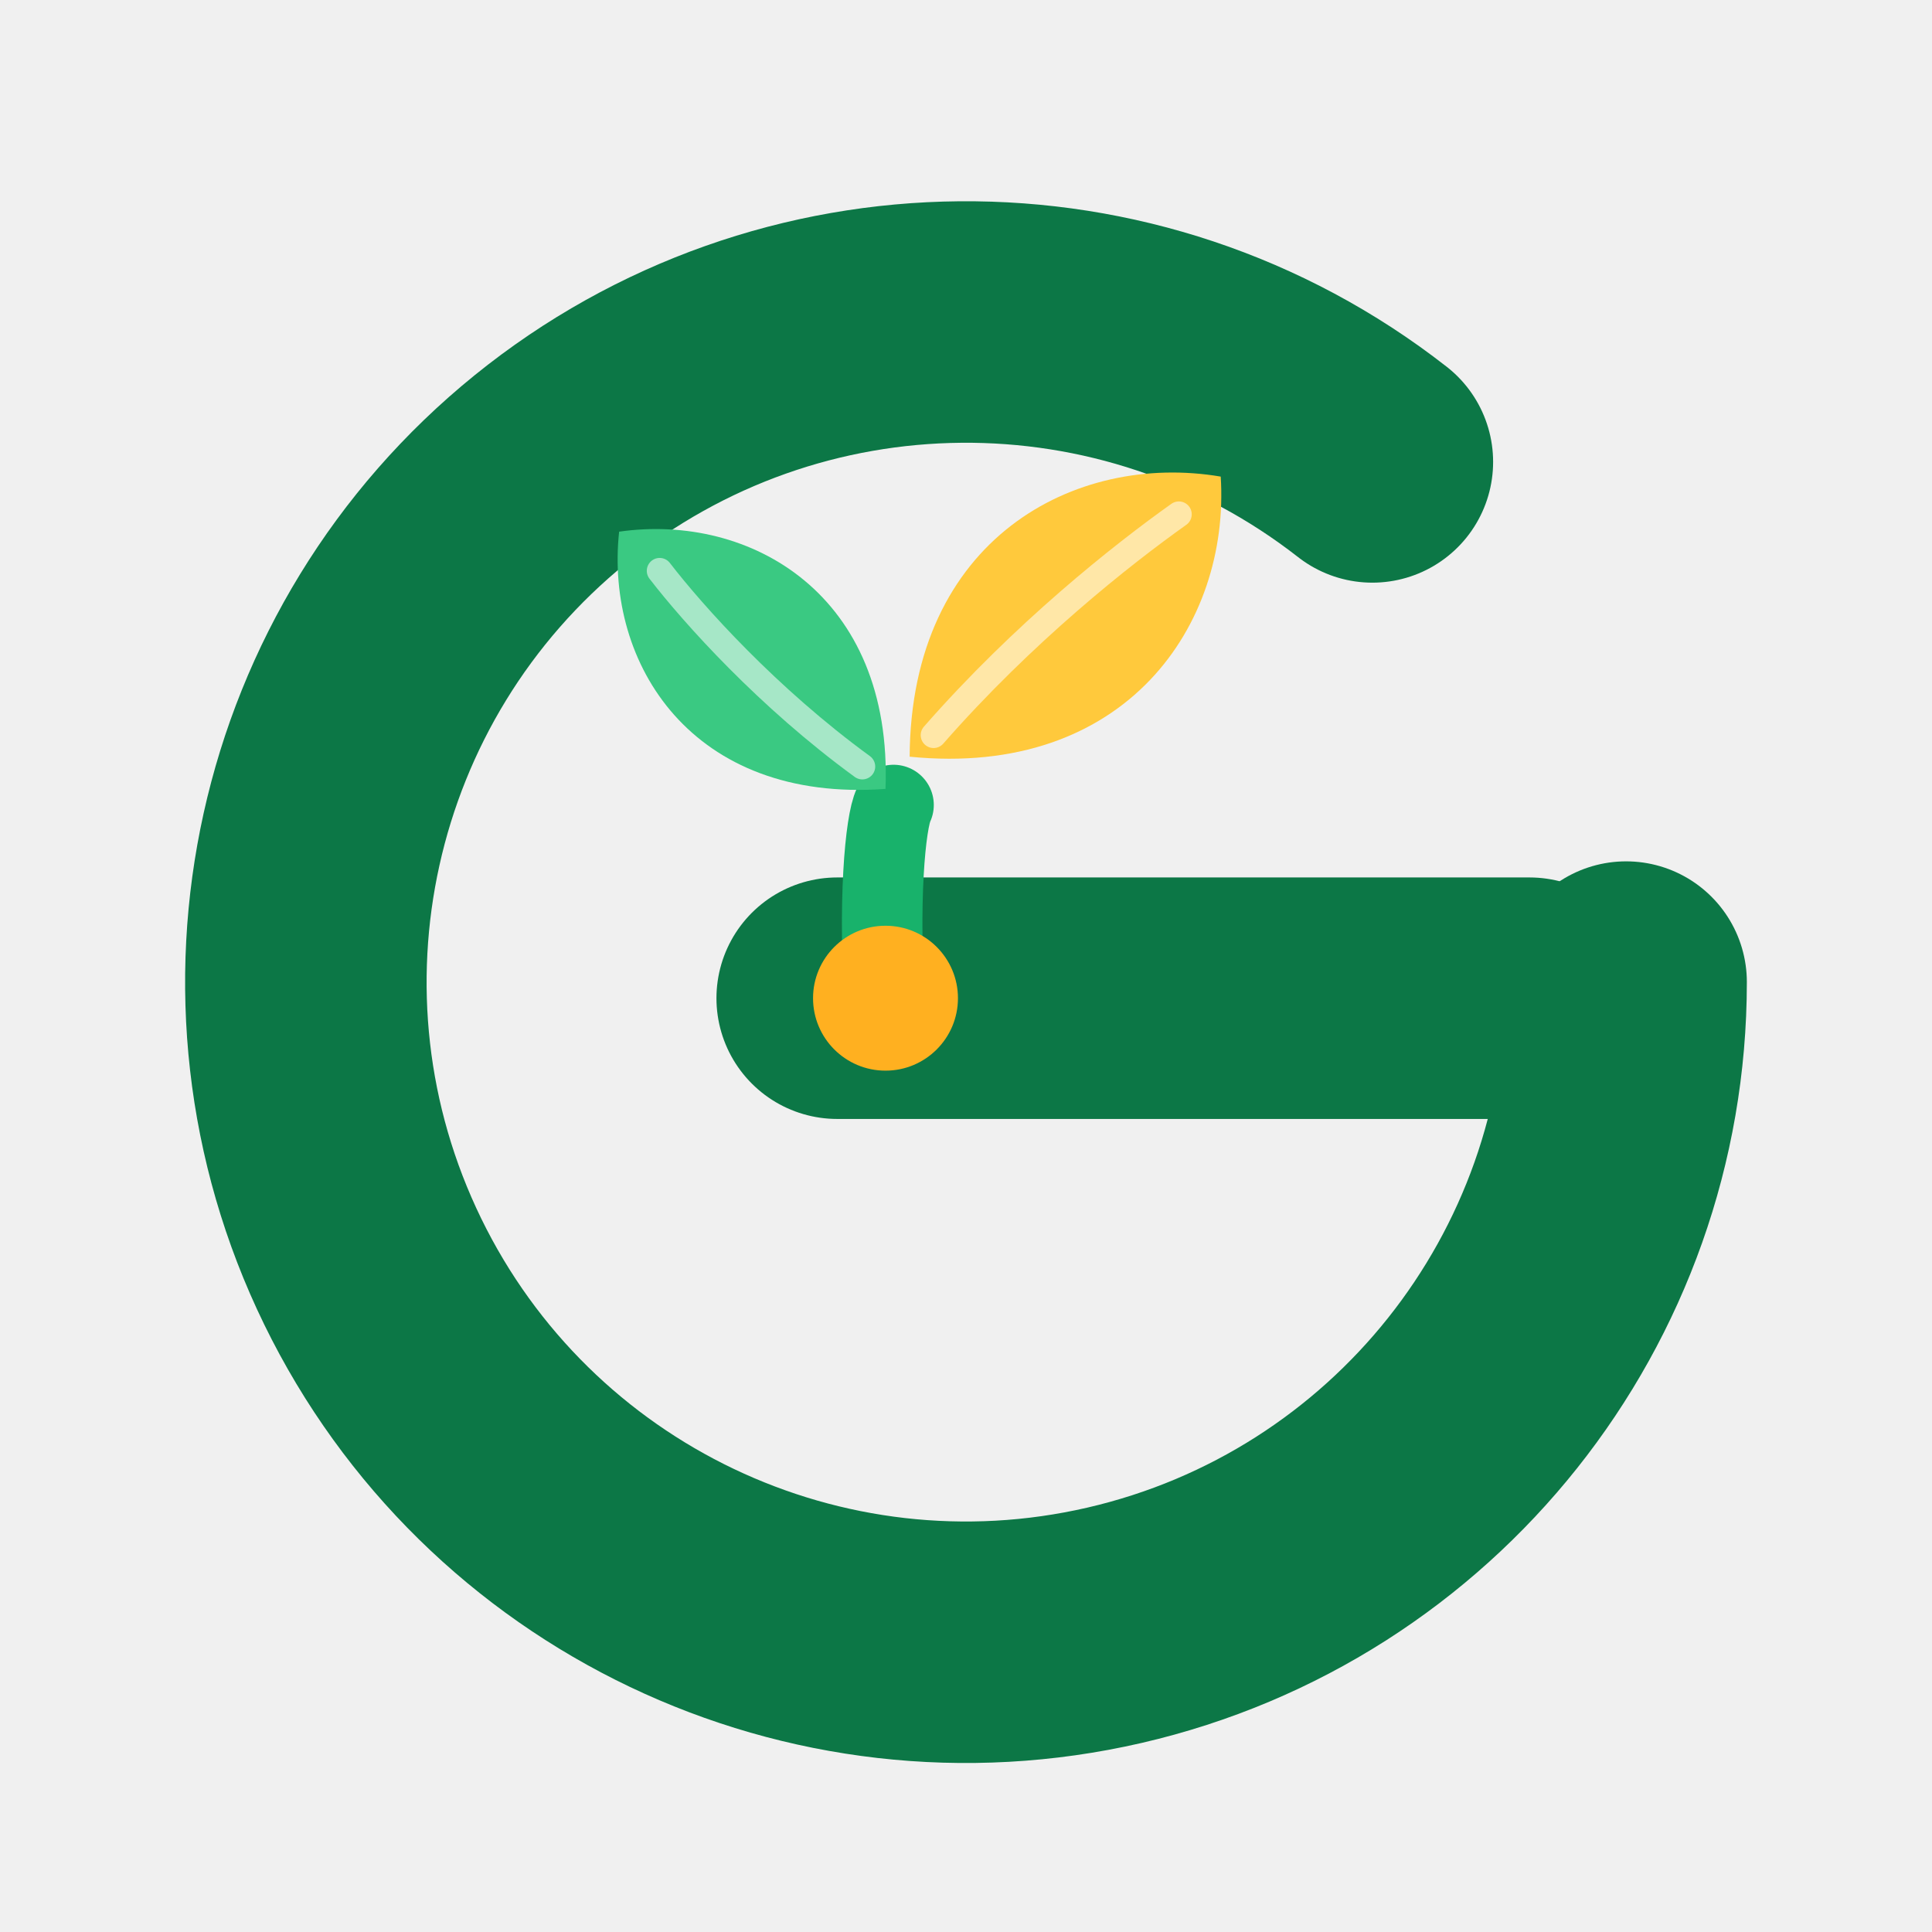
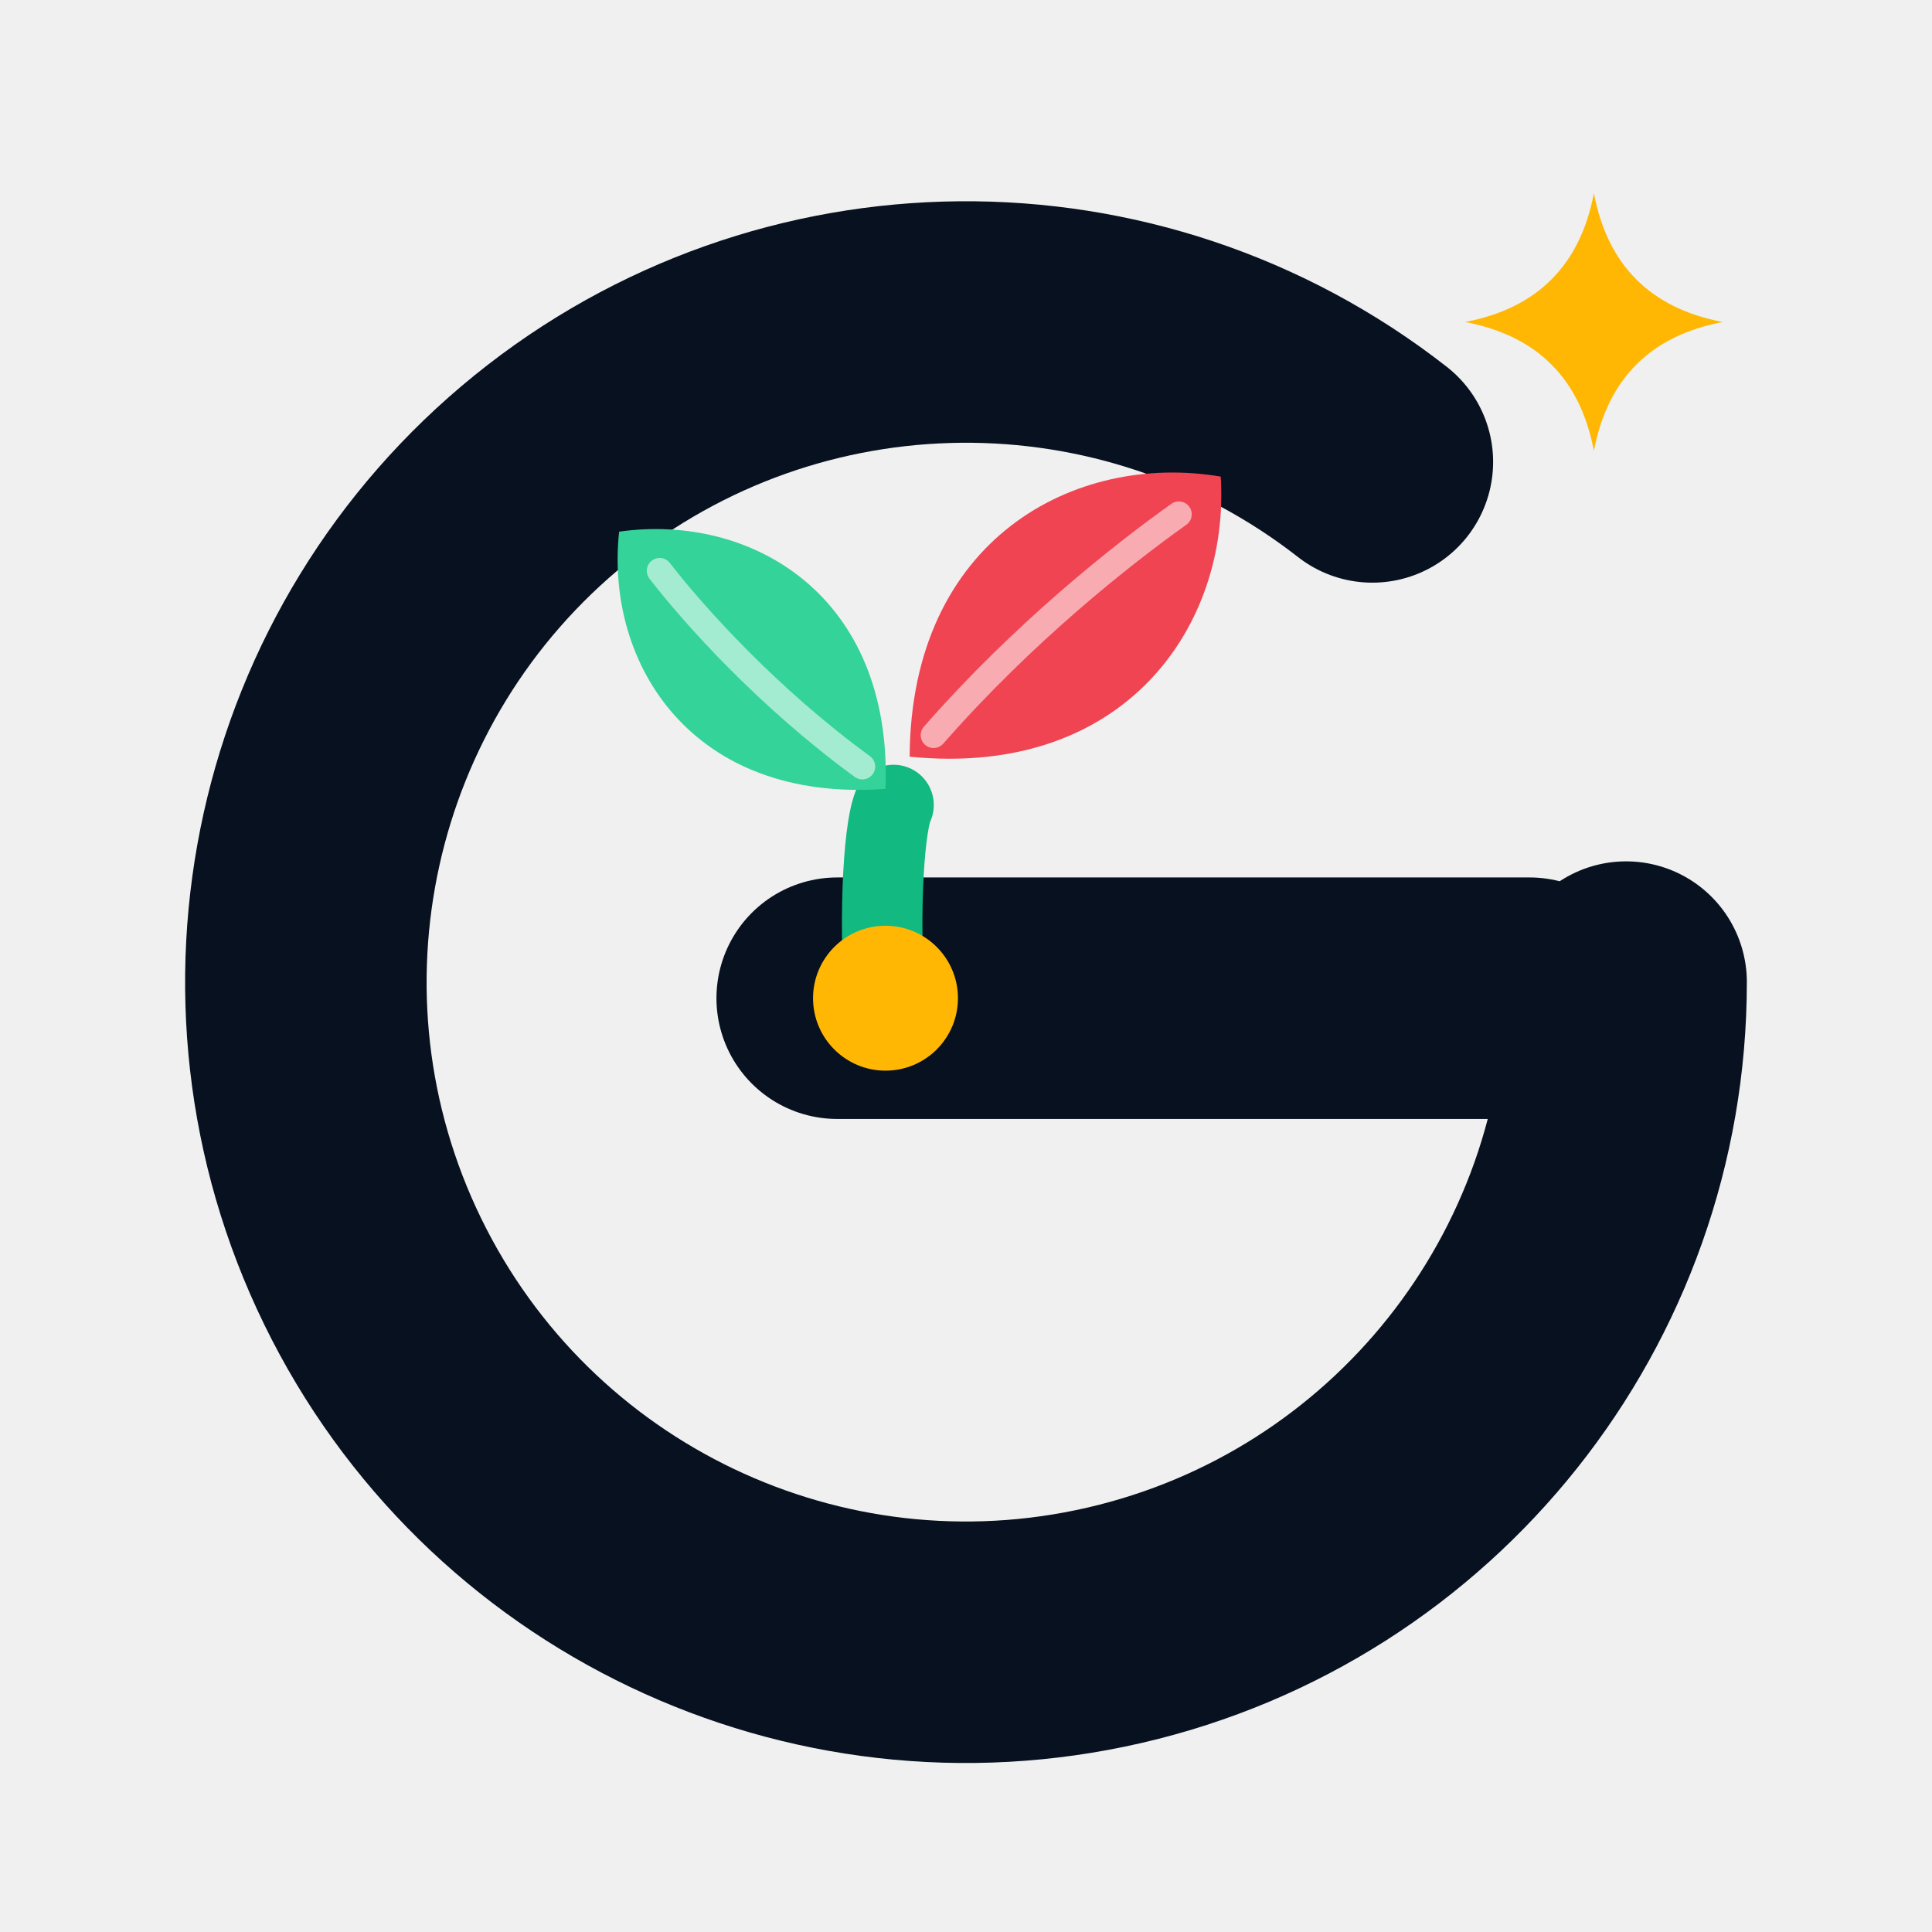
<svg xmlns="http://www.w3.org/2000/svg" viewBox="0 0 240 240" width="240" height="240" role="img" aria-labelledby="t">
-   <path d="M 170.48 57.38 A 82 82 0 1 0 202.00 122.00" fill="none" stroke="#0C7746" stroke-width="30" stroke-linecap="round" />
-   <path d="M 104 124 L 190 124" stroke="#0C7746" stroke-width="30" stroke-linecap="round" />
-   <path d="M 110 126 C 109 112 110 102 111 100" fill="none" stroke="#18B26B" stroke-width="10" stroke-linecap="round" />
+   <path d="M 170.48 57.38 A 82 82 0 1 0 202.00 122.00" fill="none" stroke="#07111F" stroke-width="30" stroke-linecap="round" />
+   <path d="M 104 124 L 190 124" stroke="#07111F" stroke-width="30" stroke-linecap="round" />
+   <path d="M 110 126 C 109 112 110 102 111 100" fill="none" stroke="#12B981" stroke-width="10" stroke-linecap="round" />
  <g transform="translate(110.0,98.0) rotate(-46)">
-     <path d="M 0 0 C -18.0 -16.1 -13.0 -35.9 0 -46.0 C 13.0 -35.9 18.0 -16.1 0 0 Z" fill="#3AC982" />
+     <path d="M 0 0 C -18.0 -16.1 -13.0 -35.9 0 -46.0 C 13.0 -35.9 18.0 -16.1 0 0 Z" fill="#34D399" />
    <path d="M 0 -4 C -2 -18.4 -1 -32.2 0 -39.0" fill="none" stroke="#FFFFFF" stroke-opacity="0.55" stroke-width="3.2" stroke-linecap="round" />
  </g>
  <g transform="translate(113.0,94.0) rotate(48)">
-     <path d="M 0 0 C -20.0 -18.2 -14.4 -40.6 0 -52.0 C 14.4 -40.6 20.0 -18.2 0 0 Z" fill="#FFC93C" />
+     <path d="M 0 0 C -20.0 -18.2 -14.4 -40.6 0 -52.0 C 14.4 -40.6 20.0 -18.2 0 0 Z" fill="#F04452" />
    <path d="M 0 -4 C -2 -20.8 -1 -36.4 0 -45.0" fill="none" stroke="#FFFFFF" stroke-opacity="0.55" stroke-width="3.2" stroke-linecap="round" />
  </g>
-   <circle cx="110" cy="124" r="9" fill="#FFB020" />
+   <circle cx="110" cy="124" r="9" fill="#FFB703" />
+   <path d="M 198 24 Q 200.56 37.44 214 40 Q 200.56 42.56 198 56 Q 195.44 42.56 182 40 Q 195.44 37.44 198 24 Z" fill="#FFB703" />
</svg>
